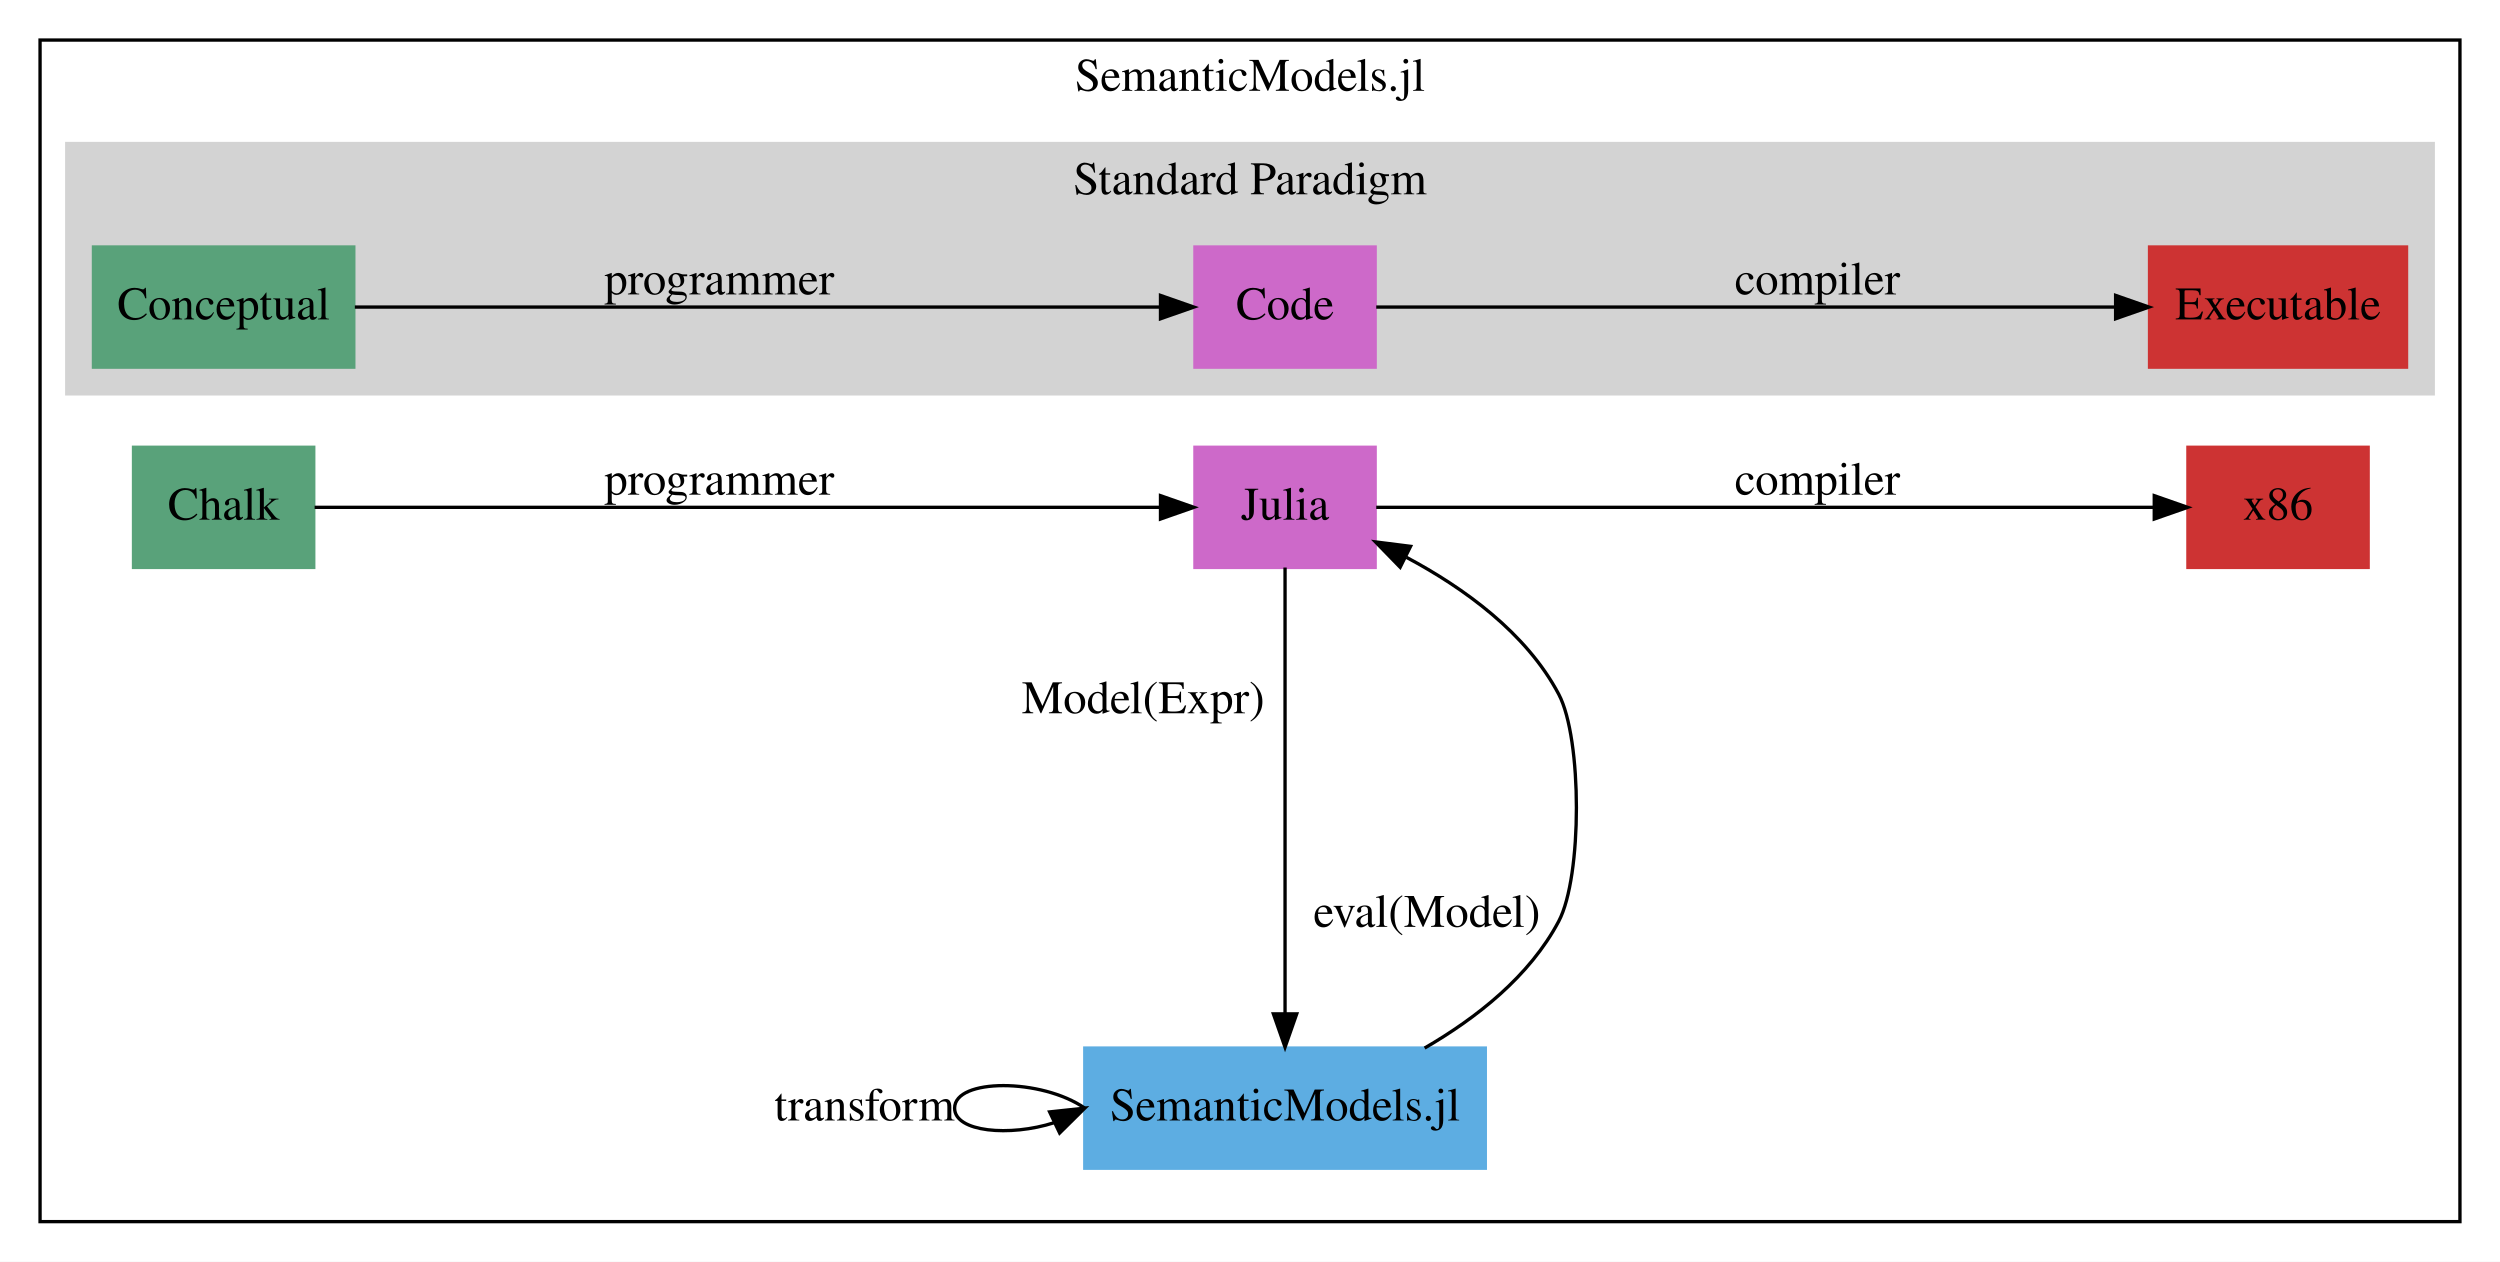
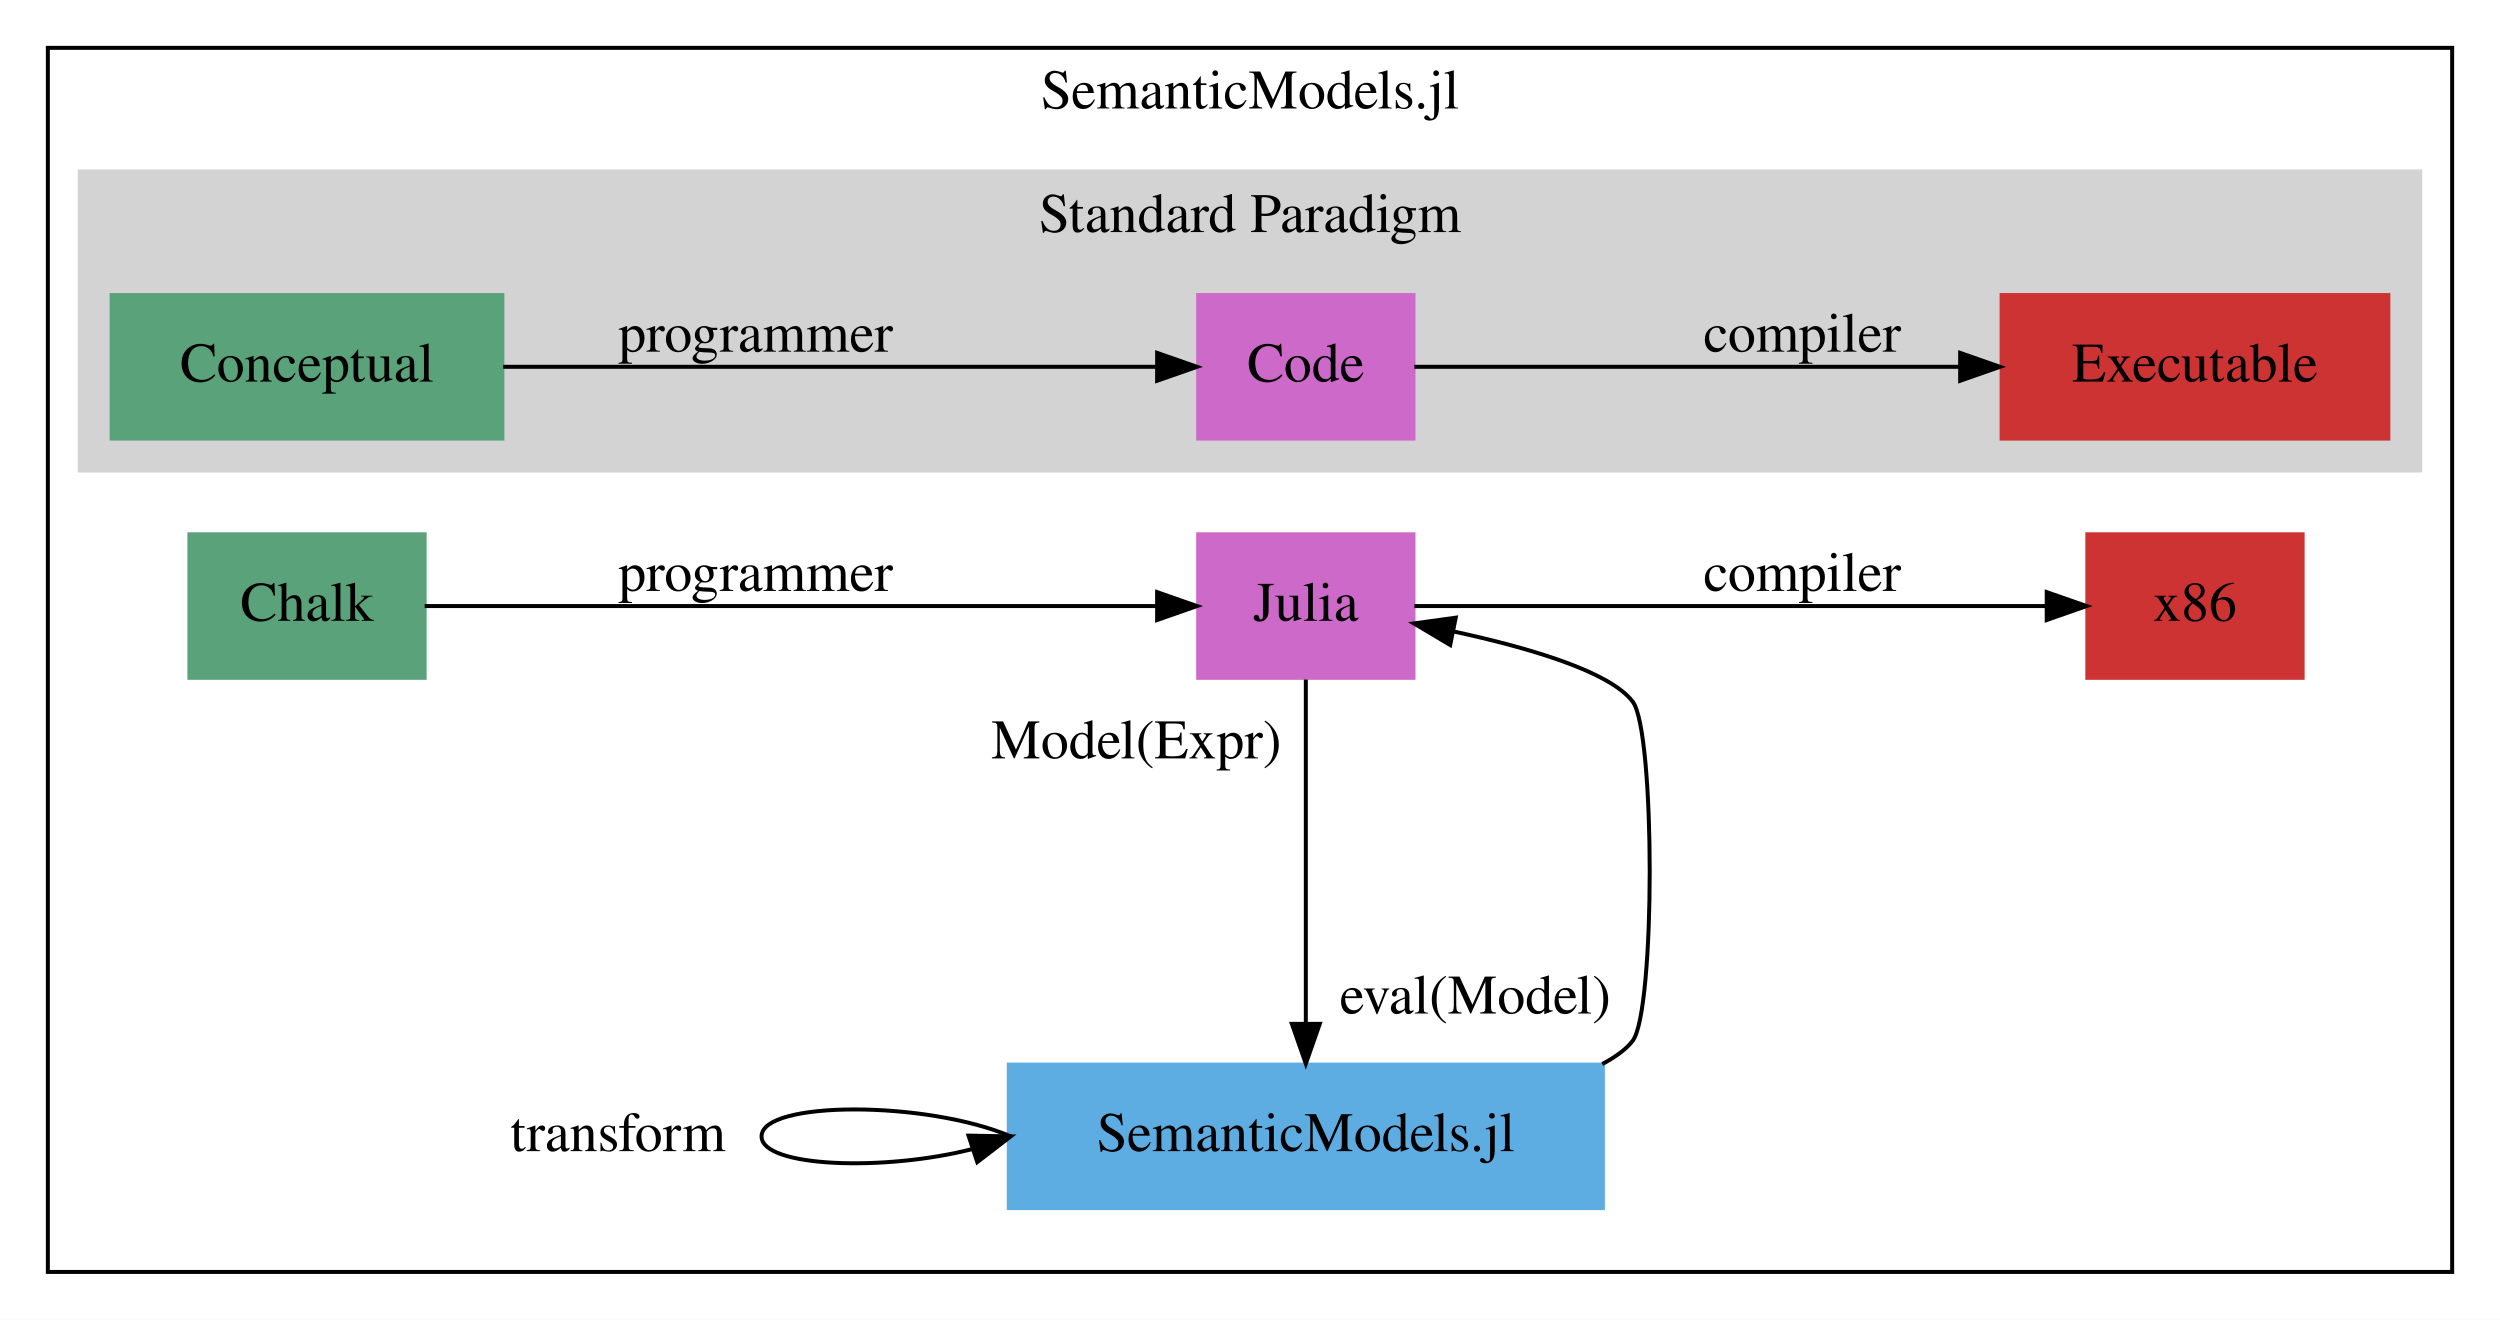
- <svg xmlns="http://www.w3.org/2000/svg" width="749pt" height="378pt" viewBox="0.00 0.00 749.00 378.00">
-   <g id="graph0" class="graph" transform="scale(1 1) rotate(0) translate(4 374)">
-     <polygon fill="#ffffff" stroke="transparent" points="-4,4 -4,-374 745,-374 745,4 -4,4" />
+ <svg xmlns="http://www.w3.org/2000/svg" width="627pt" height="331pt" viewBox="0.00 0.00 627.00 331.00">
+   <g id="graph0" class="graph" transform="scale(1 1) rotate(0) translate(4 327)">
+     <polygon fill="white" stroke="none" points="-4,4 -4,-327 623,-327 623,4 -4,4" />
    <g id="clust1" class="cluster">
-       <polygon fill="none" stroke="#000000" points="8,-8 8,-362 733,-362 733,-8 8,-8" />
-       <text text-anchor="middle" x="370.5" y="-346.8" font-family="Times,serif" font-size="14.00" fill="#000000">SemanticModels.jl</text>
+       <polygon fill="none" stroke="black" points="8,-8 8,-315 611,-315 611,-8 8,-8" />
+       <text text-anchor="middle" x="309.5" y="-299.8" font-family="Times,serif" font-size="14.00">SemanticModels.jl</text>
    </g>
    <g id="clust2" class="cluster">
-       <polygon fill="#d3d3d3" stroke="#d3d3d3" points="16,-256 16,-331 725,-331 725,-256 16,-256" />
-       <text text-anchor="middle" x="370.5" y="-315.8" font-family="Times,serif" font-size="14.00" fill="#000000">Standard Paradigm</text>
+       <polygon fill="lightgrey" stroke="lightgrey" points="16,-209 16,-284 603,-284 603,-209 16,-209" />
+       <text text-anchor="middle" x="309.5" y="-268.8" font-family="Times,serif" font-size="14.00">Standard Paradigm</text>
    </g>
    <g id="clust3" class="cluster">
-       <polygon fill="#ffffff" stroke="#ffffff" points="28,-16 28,-248 713.5,-248 713.5,-16 28,-16" />
+       <polygon fill="white" stroke="white" points="35.5,-16 35.5,-201 581.5,-201 581.5,-16 35.5,-16" />
    </g>
    <g id="node1" class="node">
-       <polygon fill="#59a27a" stroke="#59a27a" points="102,-300 24,-300 24,-264 102,-264 102,-300" />
-       <text text-anchor="middle" x="63" y="-278.3" font-family="Times,serif" font-size="14.00" fill="#000000">Conceptual</text>
+       <polygon fill="#59a27a" stroke="#59a27a" points="122,-253 24,-253 24,-217 122,-217 122,-253" />
+       <text text-anchor="middle" x="73" y="-231.3" font-family="Times,serif" font-size="14.00">Conceptual</text>
    </g>
    <g id="node2" class="node">
-       <polygon fill="#cd69c9" stroke="#cd69c9" points="408,-300 354,-300 354,-264 408,-264 408,-300" />
-       <text text-anchor="middle" x="381" y="-278.3" font-family="Times,serif" font-size="14.00" fill="#000000">Code</text>
+       <polygon fill="#cd69c9" stroke="#cd69c9" points="350.5,-253 296.5,-253 296.5,-217 350.5,-217 350.5,-253" />
+       <text text-anchor="middle" x="323.5" y="-231.3" font-family="Times,serif" font-size="14.00">Code</text>
    </g>
    <g id="edge1" class="edge">
-       <path fill="none" stroke="#000000" d="M102.311,-282C114.254,-282 127.414,-282 139.5,-282 139.5,-282 139.5,-282 283.5,-282 303.31,-282 325.384,-282 343.512,-282" />
-       <polygon fill="#000000" stroke="#000000" points="343.683,-285.5 353.683,-282 343.683,-278.5 343.683,-285.5" />
-       <text text-anchor="middle" x="211.5" y="-285.8" font-family="Times,serif" font-size="14.00" fill="#000000">programmer</text>
+       <path fill="none" stroke="black" d="M122.208,-235C170.192,-235 242.762,-235 286.111,-235" />
+       <polygon fill="black" stroke="black" points="286.207,-238.5 296.207,-235 286.207,-231.5 286.207,-238.5" />
+       <text text-anchor="middle" x="185.5" y="-238.8" font-family="Times,serif" font-size="14.00">programmer</text>
    </g>
    <g id="node3" class="node">
-       <polygon fill="#cd3333" stroke="#cd3333" points="717,-300 640,-300 640,-264 717,-264 717,-300" />
-       <text text-anchor="middle" x="678.5" y="-278.3" font-family="Times,serif" font-size="14.00" fill="#000000">Executable</text>
+       <polygon fill="#cd3333" stroke="#cd3333" points="595,-253 498,-253 498,-217 595,-217 595,-253" />
+       <text text-anchor="middle" x="546.5" y="-231.3" font-family="Times,serif" font-size="14.00">Executable</text>
    </g>
    <g id="edge2" class="edge">
-       <path fill="none" stroke="#000000" d="M408.317,-282C427.864,-282 454.802,-282 478.5,-282 478.5,-282 478.5,-282 602.5,-282 611.32,-282 620.715,-282 629.784,-282" />
-       <polygon fill="#000000" stroke="#000000" points="629.837,-285.5 639.837,-282 629.837,-278.5 629.837,-285.5" />
-       <text text-anchor="middle" x="540.5" y="-285.8" font-family="Times,serif" font-size="14.00" fill="#000000">compiler</text>
+       <path fill="none" stroke="black" d="M350.719,-235C384.239,-235 443.233,-235 487.539,-235" />
+       <polygon fill="black" stroke="black" points="487.606,-238.5 497.606,-235 487.606,-231.5 487.606,-238.5" />
+       <text text-anchor="middle" x="448" y="-238.8" font-family="Times,serif" font-size="14.00">compiler</text>
    </g>
    <g id="node4" class="node">
-       <polygon fill="#59a27a" stroke="#59a27a" points="90,-240 36,-240 36,-204 90,-204 90,-240" />
-       <text text-anchor="middle" x="63" y="-218.3" font-family="Times,serif" font-size="14.00" fill="#000000">Chalk</text>
+       <polygon fill="#59a27a" stroke="#59a27a" points="102.5,-193 43.5,-193 43.5,-157 102.5,-157 102.5,-193" />
+       <text text-anchor="middle" x="73" y="-171.3" font-family="Times,serif" font-size="14.00">Chalk</text>
    </g>
    <g id="node5" class="node">
-       <polygon fill="#cd69c9" stroke="#cd69c9" points="408,-240 354,-240 354,-204 408,-204 408,-240" />
-       <text text-anchor="middle" x="381" y="-218.3" font-family="Times,serif" font-size="14.00" fill="#000000">Julia</text>
+       <polygon fill="#cd69c9" stroke="#cd69c9" points="350.5,-193 296.5,-193 296.5,-157 350.5,-157 350.5,-193" />
+       <text text-anchor="middle" x="323.5" y="-171.3" font-family="Times,serif" font-size="14.00">Julia</text>
    </g>
    <g id="edge3" class="edge">
-       <path fill="none" stroke="#000000" d="M90.262,-222C104.866,-222 123.164,-222 139.5,-222 139.5,-222 139.5,-222 283.5,-222 303.31,-222 325.384,-222 343.512,-222" />
-       <polygon fill="#000000" stroke="#000000" points="343.683,-225.5 353.683,-222 343.683,-218.5 343.683,-225.5" />
-       <text text-anchor="middle" x="211.5" y="-225.8" font-family="Times,serif" font-size="14.00" fill="#000000">programmer</text>
+       <path fill="none" stroke="black" d="M102.506,-175C147.853,-175 236.371,-175 286.19,-175" />
+       <polygon fill="black" stroke="black" points="286.204,-178.5 296.204,-175 286.204,-171.5 286.204,-178.5" />
+       <text text-anchor="middle" x="185.5" y="-178.8" font-family="Times,serif" font-size="14.00">programmer</text>
    </g>
    <g id="node6" class="node">
-       <polygon fill="#5dade2" stroke="#5dade2" points="441,-60 321,-60 321,-24 441,-24 441,-60" />
-       <text text-anchor="middle" x="381" y="-38.3" font-family="Times,serif" font-size="14.00" fill="#000000">SemanticModels.jl</text>
+       <polygon fill="#5dade2" stroke="#5dade2" points="398,-60 249,-60 249,-24 398,-24 398,-60" />
+       <text text-anchor="middle" x="323.5" y="-38.3" font-family="Times,serif" font-size="14.00">SemanticModels.jl</text>
    </g>
    <g id="edge4" class="edge">
-       <path fill="none" stroke="#000000" d="M381,-203.969C381,-172.643 381,-107.939 381,-70.486" />
-       <polygon fill="#000000" stroke="#000000" points="384.5,-70.25 381,-60.25 377.5,-70.25 384.5,-70.25" />
-       <text text-anchor="middle" x="338.5" y="-160.3" font-family="Times,serif" font-size="14.00" fill="#000000">Model(Expr)</text>
+       <path fill="none" stroke="black" d="M323.5,-156.579C323.5,-134.222 323.5,-96.29 323.5,-70.235" />
+       <polygon fill="black" stroke="black" points="327,-70.214 323.5,-60.214 320,-70.214 327,-70.214" />
+       <text text-anchor="middle" x="281" y="-136.8" font-family="Times,serif" font-size="14.00">Model(Expr)</text>
    </g>
    <g id="node7" class="node">
-       <polygon fill="#cd3333" stroke="#cd3333" points="705.5,-240 651.5,-240 651.5,-204 705.5,-204 705.5,-240" />
-       <text text-anchor="middle" x="678.5" y="-218.3" font-family="Times,serif" font-size="14.00" fill="#000000">x86</text>
+       <polygon fill="#cd3333" stroke="#cd3333" points="573.5,-193 519.5,-193 519.5,-157 573.5,-157 573.5,-193" />
+       <text text-anchor="middle" x="546.5" y="-171.3" font-family="Times,serif" font-size="14.00">x86</text>
    </g>
    <g id="edge7" class="edge">
-       <path fill="none" stroke="#000000" d="M408.317,-222C427.864,-222 454.802,-222 478.5,-222 478.5,-222 478.5,-222 602.5,-222 615.052,-222 628.771,-222 641.055,-222" />
-       <polygon fill="#000000" stroke="#000000" points="641.416,-225.5 651.416,-222 641.416,-218.5 641.416,-225.5" />
-       <text text-anchor="middle" x="540.5" y="-225.8" font-family="Times,serif" font-size="14.00" fill="#000000">compiler</text>
+       <path fill="none" stroke="black" d="M350.719,-175C390.096,-175 464.627,-175 509.205,-175" />
+       <polygon fill="black" stroke="black" points="509.315,-178.5 519.315,-175 509.315,-171.5 509.315,-178.5" />
+       <text text-anchor="middle" x="448" y="-178.8" font-family="Times,serif" font-size="14.00">compiler</text>
    </g>
    <g id="edge5" class="edge">
-       <path fill="none" stroke="#000000" d="M422.815,-60.001C438.354,-68.997 454.307,-81.536 463,-98 470.056,-111.363 470.056,-152.637 463,-166 453.288,-184.393 434.515,-197.888 417.381,-207.016" />
-       <polygon fill="#000000" stroke="#000000" points="415.487,-204.049 408.098,-211.642 418.609,-210.315 415.487,-204.049" />
-       <text text-anchor="middle" x="423.5" y="-96.3" font-family="Times,serif" font-size="14.00" fill="#000000">eval(Model)</text>
+       <path fill="none" stroke="black" d="M397.841,-60.132C401.28,-61.965 403.943,-63.923 405.5,-66 411.163,-73.558 411.163,-143.442 405.5,-151 399.845,-158.547 379.58,-164.517 360.612,-168.616" />
+       <polygon fill="black" stroke="black" points="359.709,-165.228 350.603,-170.643 361.098,-172.088 359.709,-165.228" />
+       <text text-anchor="middle" x="366" y="-72.8" font-family="Times,serif" font-size="14.00">eval(Model)</text>
    </g>
    <g id="edge6" class="edge">
-       <path fill="none" stroke="#000000" d="M321,-42C308,-51 282,-51 282,-42 282,-34.828 298.51,-33.371 311.796,-37.63" />
-       <polygon fill="#000000" stroke="#000000" points="310.465,-40.872 321,-42 313.468,-34.549 310.465,-40.872" />
-       <text text-anchor="middle" x="255" y="-38.3" font-family="Times,serif" font-size="14.00" fill="#000000">transform</text>
+       <path fill="none" stroke="black" d="M249.5,-42C228.333,-51 187,-51 187,-42 187,-34.23 217.804,-33.168 239.845,-38.813" />
+       <polygon fill="black" stroke="black" points="238.907,-42.189 249.5,-42 241.101,-35.542 238.907,-42.189" />
+       <text text-anchor="middle" x="151" y="-38.3" font-family="Times,serif" font-size="14.00">transform</text>
    </g>
  </g>
</svg>
